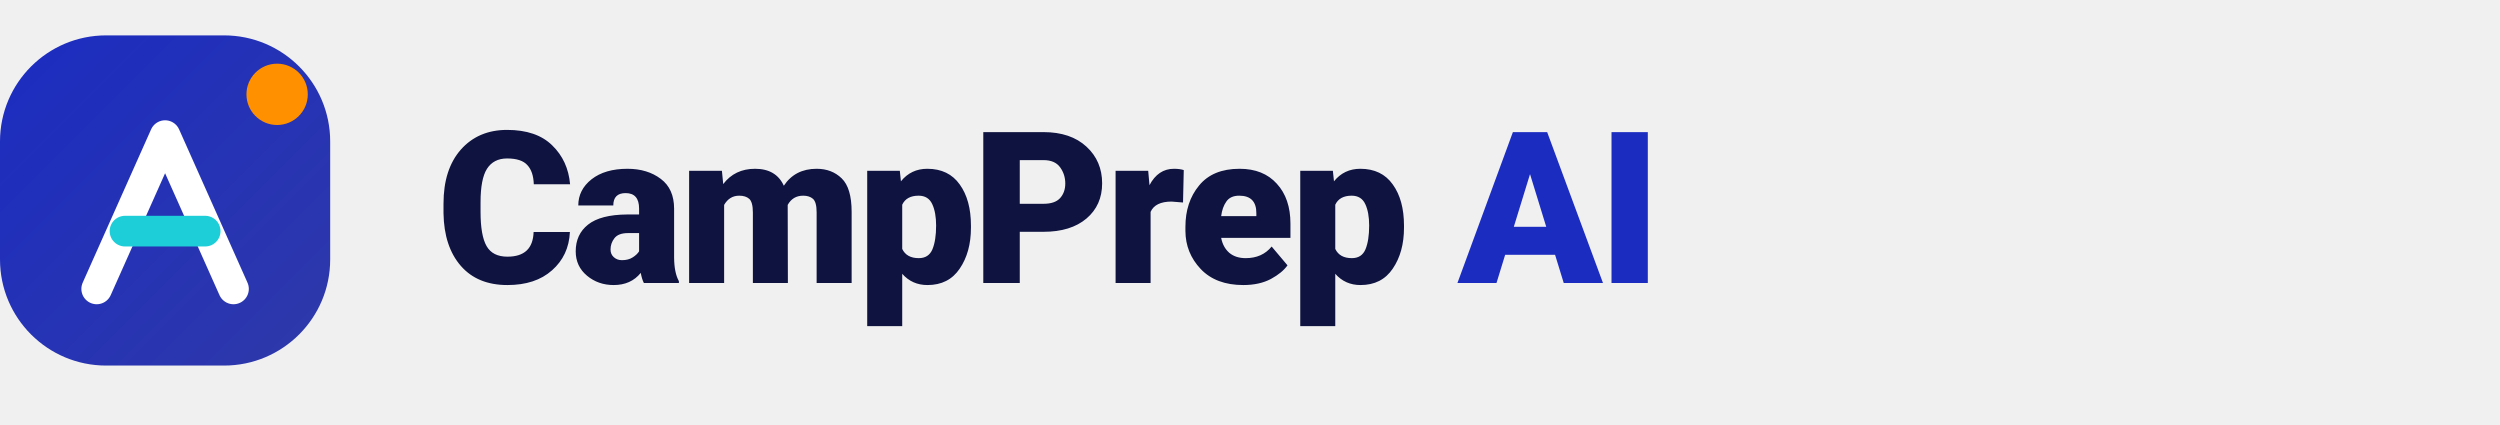
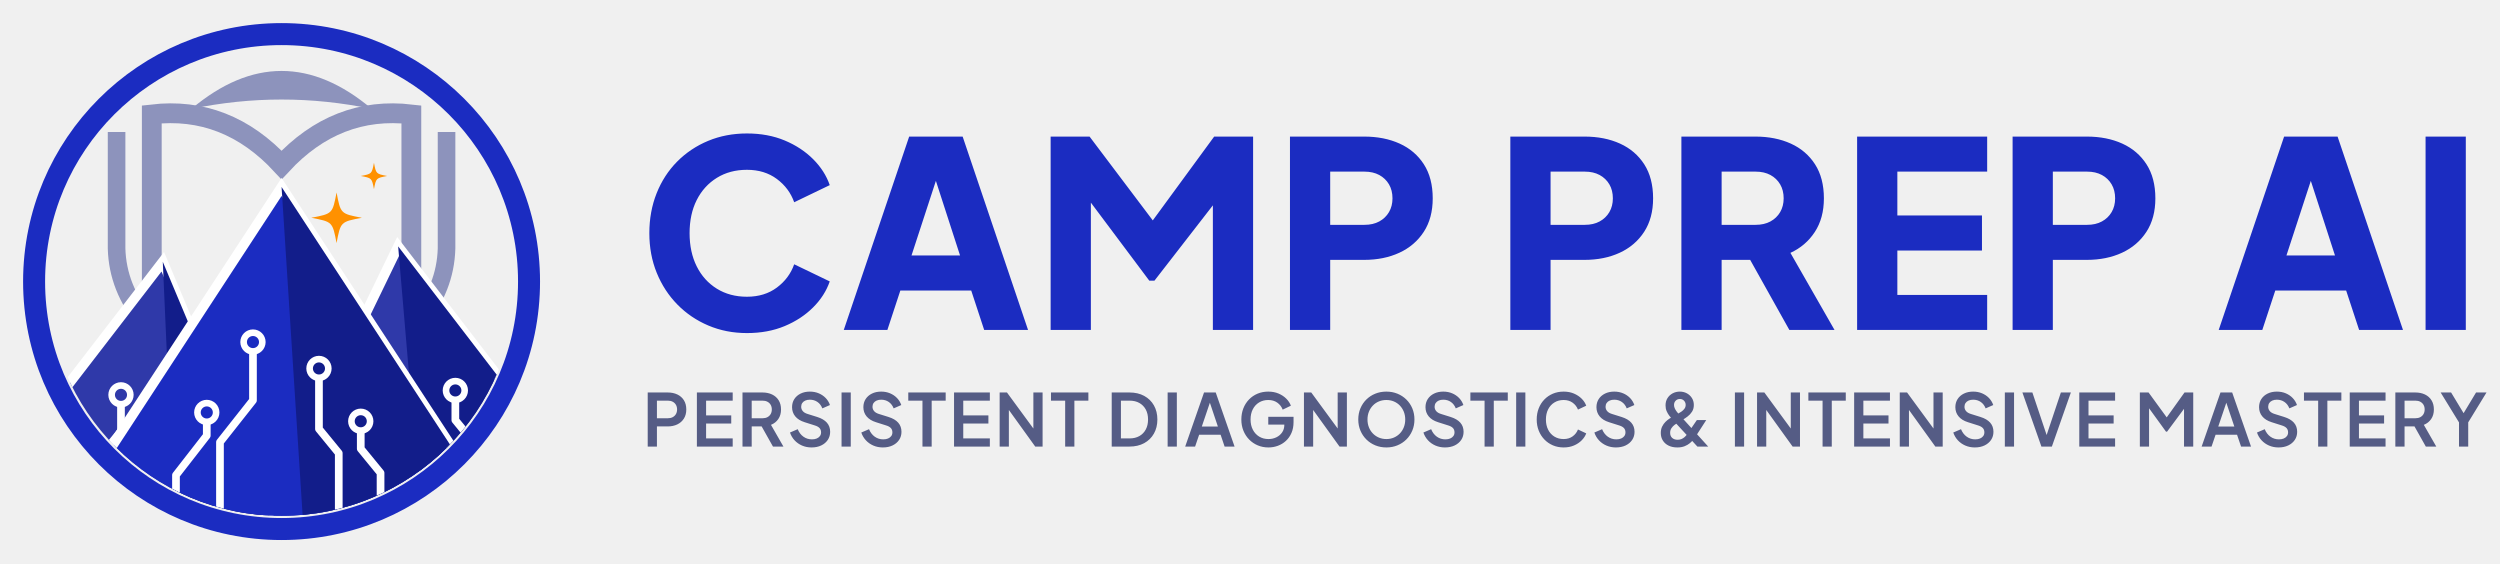
- <svg xmlns="http://www.w3.org/2000/svg" viewBox="0 0 212 36" width="212" height="36" role="img" aria-label="CampPrep AI">
+ <svg xmlns="http://www.w3.org/2000/svg" viewBox="0 0 2273 512" width="2273" height="512" role="img" aria-label="Camp Prep AI">
  <defs>
-     <linearGradient id="g" x1="0" y1="0" x2="1" y2="1">
-       <stop offset="0" stop-color="#1B2CC1" />
-       <stop offset="1" stop-color="#2F39A9" />
-     </linearGradient>
+     <clipPath id="hc">
+       <circle cx="256" cy="256" r="213" />
+     </clipPath>
  </defs>
-   <rect x="0" y="3" width="28" height="28" rx="9" fill="url(#g)" />
-   <path d="M8.2 24.5 14 11.5l5.8 13" fill="none" stroke="#FFFFFF" stroke-width="2.6" stroke-linecap="round" stroke-linejoin="round" />
-   <path d="M10.6 19.6h6.8" fill="none" stroke="#1DCED8" stroke-width="2.6" stroke-linecap="round" />
-   <circle cx="23.5" cy="8" r="2.6" fill="#FF9100" />
-   <text x="37" y="24" font-family="'Plus Jakarta Sans', ui-sans-serif, system-ui, 'Segoe UI', Roboto, sans-serif" font-size="18" font-weight="800" letter-spacing="-0.4" fill="#0E1340">CampPrep <tspan fill="#1B2CC1">AI</tspan>
-   </text>
+   <g fill="none" stroke="#8D93BC" stroke-linejoin="miter" stroke-miterlimit="10">
+     <path d="M106 120V226Q107 262 132 292" stroke-width="16" />
+     <path d="M406 120V226Q405 262 380 292" stroke-width="16" />
+     <path d="M138 270V104Q206 96 256 150Q306 96 374 104V270" stroke-width="18" />
+   </g>
+   <path d="M174 99Q256 30 338 99Q256 82 174 99Z" fill="#8D93BC" />
+   <path d="M306 175C309.68 194.32 309.68 194.32 329 198C309.68 201.68 309.68 201.68 306 221C302.32 201.68 302.32 201.68 283 198C302.32 194.32 302.32 194.32 306 175Z" fill="#FF9100" />
+   <path d="M340 148C341.92 158.08 341.92 158.08 352 160C341.92 161.92 341.92 161.92 340 172C338.08 161.92 338.08 161.92 328 160C338.08 158.08 338.08 158.08 340 148Z" fill="#FF9100" />
+   <g clip-path="url(#hc)" stroke="#FFFFFF" stroke-width="9" stroke-linejoin="miter">
+     <path d="M148 238L-140 612L300 600Z" fill="#2F39A9" />
+     <path d="M148 238L300 600L164 600Z" fill="#121D8A" stroke="none" />
+     <path d="M362 224L640 586L180 600Z" fill="#2F39A9" />
+     <path d="M362 224L640 586L394 600Z" fill="#121D8A" stroke="none" />
+     <path d="M256 170L-50 638L562 638Z" fill="#1B2CC1" />
+     <path d="M256 170L562 638L286 638Z" fill="#121D8A" stroke="none" />
+   </g>
+   <g clip-path="url(#hc)" fill="none" stroke="#FFFFFF" stroke-width="7" stroke-linecap="round" stroke-linejoin="round">
+     <path d="M200 520V402L230 364V320" />
+     <path d="M160 520V432L188 396V384" />
+     <path d="M84 500V424L110 392V368" />
+     <path d="M308 520V412L290 390V344" />
+     <path d="M346 520V430L328 408V392" />
+     <path d="M432 500V404L414 382V364" />
+   </g>
+   <circle cx="230" cy="311" r="8.5" fill="#1B2CC1" stroke="#FFFFFF" stroke-width="6" />
+   <circle cx="188" cy="375" r="8.5" fill="#1B2CC1" stroke="#FFFFFF" stroke-width="6" />
+   <circle cx="110" cy="359" r="8.5" fill="#2F39A9" stroke="#FFFFFF" stroke-width="6" />
+   <circle cx="290" cy="335" r="8.5" fill="#121D8A" stroke="#FFFFFF" stroke-width="6" />
+   <circle cx="328" cy="383" r="8.5" fill="#121D8A" stroke="#FFFFFF" stroke-width="6" />
+   <circle cx="414" cy="355" r="8.5" fill="#121D8A" stroke="#FFFFFF" stroke-width="6" />
+   <circle cx="256" cy="256" r="225" fill="none" stroke="#1B2CC1" stroke-width="20" />
+   <path d="M679.12 302.832Q660.24 302.832 644.074 295.988Q627.908 289.144 615.872 276.872Q603.836 264.6 597.11 248.08Q590.384 231.56 590.384 211.972Q590.384 192.384 596.992 175.746Q603.6 159.108 615.636 146.954Q627.672 134.8 643.838 128.074Q660.004 121.348 679.12 121.348Q698.236 121.348 713.458 127.72Q728.68 134.092 739.3 144.712Q749.92 155.332 754.404 168.312L722.072 183.888Q717.588 171.144 706.378 162.766Q695.168 154.388 679.12 154.388Q663.544 154.388 651.744 161.704Q639.944 169.02 633.454 181.882Q626.964 194.744 626.964 211.972Q626.964 229.2 633.454 242.18Q639.944 255.16 651.744 262.476Q663.544 269.792 679.12 269.792Q695.168 269.792 706.378 261.414Q717.588 253.036 722.072 240.292L754.404 255.868Q749.92 268.848 739.3 279.468Q728.68 290.088 713.458 296.46Q698.236 302.832 679.12 302.832ZM767.148 300.0 826.62 124.18H875.236L934.708 300.0H894.824L883.024 264.128H818.596L806.796 300.0ZM828.744 232.268H872.876L845.972 149.196H855.884ZM955.24 300.0V124.18H990.64L1056.484 211.5H1039.964L1103.92 124.18H1139.32V300.0H1102.74V164.536L1117.372 167.84L1049.64 255.16H1044.92L979.548 167.84L991.82 164.536V300.0ZM1172.832 300.0V124.18H1240.328Q1258.5 124.18 1272.542 130.552Q1286.584 136.924 1294.608 149.432Q1302.632 161.94 1302.632 180.348Q1302.632 198.284 1294.49 210.792Q1286.348 223.3 1272.306 229.79Q1258.264 236.28 1240.328 236.28H1209.412V300.0ZM1209.412 204.42H1240.564Q1248.352 204.42 1254.016 201.352Q1259.68 198.284 1262.866 192.856Q1266.052 187.428 1266.052 180.348Q1266.052 173.032 1262.866 167.604Q1259.68 162.176 1254.016 159.108Q1248.352 156.04 1240.564 156.04H1209.412ZM1373.196 300.0V124.18H1440.692Q1458.864 124.18 1472.906 130.552Q1486.948 136.924 1494.972 149.432Q1502.996 161.94 1502.996 180.348Q1502.996 198.284 1494.854 210.792Q1486.712 223.3 1472.67 229.79Q1458.628 236.28 1440.692 236.28H1409.776V300.0ZM1409.776 204.42H1440.928Q1448.716 204.42 1454.38 201.352Q1460.044 198.284 1463.23 192.856Q1466.416 187.428 1466.416 180.348Q1466.416 173.032 1463.23 167.604Q1460.044 162.176 1454.38 159.108Q1448.716 156.04 1440.928 156.04H1409.776ZM1528.72 300.0V124.18H1595.98Q1614.152 124.18 1628.194 130.552Q1642.236 136.924 1650.26 149.432Q1658.284 161.94 1658.284 180.348Q1658.284 198.284 1650.024 210.91Q1641.764 223.536 1627.84 229.908L1667.96 300.0H1626.896L1583.472 222.356L1607.072 236.28H1565.3V300.0ZM1565.3 204.42H1596.216Q1604.004 204.42 1609.668 201.352Q1615.332 198.284 1618.518 192.856Q1621.704 187.428 1621.704 180.348Q1621.704 173.032 1618.518 167.604Q1615.332 162.176 1609.668 159.108Q1604.004 156.04 1596.216 156.04H1565.3ZM1688.492 300.0V124.18H1806.728V156.04H1725.072V195.924H1802.008V227.784H1725.072V268.14H1806.728V300.0ZM1829.856 300.0V124.18H1897.352Q1915.524 124.18 1929.566 130.552Q1943.608 136.924 1951.632 149.432Q1959.656 161.94 1959.656 180.348Q1959.656 198.284 1951.514 210.792Q1943.372 223.3 1929.33 229.79Q1915.288 236.28 1897.352 236.28H1866.436V300.0ZM1866.436 204.42H1897.588Q1905.376 204.42 1911.04 201.352Q1916.704 198.284 1919.89 192.856Q1923.076 187.428 1923.076 180.348Q1923.076 173.032 1919.89 167.604Q1916.704 162.176 1911.04 159.108Q1905.376 156.04 1897.588 156.04H1866.436ZM2017.24 300.0 2076.712 124.18H2125.328L2184.8 300.0H2144.916L2133.116 264.128H2068.688L2056.888 300.0ZM2078.836 232.268H2122.968L2096.064 149.196H2105.976ZM2205.332 300.0V124.18H2241.912V300.0Z" fill="#1B2CC1" />
+   <path d="M588.903 406.03V356.838H607.044Q612.03 356.838 615.847 358.658Q619.664 360.478 621.823 363.94Q623.981 367.402 623.981 372.305Q623.981 377.125 621.802 380.575Q619.623 384.025 615.818 385.866Q612.013 387.707 607.044 387.707H597.28V406.03ZM597.28 380.278H607.185Q609.735 380.278 611.617 379.284Q613.499 378.289 614.551 376.486Q615.604 374.682 615.604 372.28Q615.604 369.837 614.551 368.046Q613.499 366.255 611.617 365.261Q609.735 364.266 607.185 364.266H597.28ZM633.605 406.03V356.838H666.166V364.266H641.982V377.654H664.845V385.082H641.982V398.601H666.166V406.03ZM675.072 406.03V356.838H693.172Q698.157 356.838 701.975 358.658Q705.792 360.478 707.95 363.94Q710.109 367.402 710.109 372.305Q710.109 377.398 707.637 380.992Q705.165 384.587 700.972 386.27L712.296 406.03H702.788L690.688 384.504L696.152 387.707H683.449V406.03ZM683.449 380.278H693.312Q695.863 380.278 697.745 379.284Q699.626 378.289 700.679 376.486Q701.731 374.682 701.731 372.28Q701.731 369.837 700.679 368.046Q699.626 366.255 697.745 365.261Q695.863 364.266 693.312 364.266H683.449ZM737.833 406.822Q733.186 406.822 729.212 405.101Q725.238 403.38 722.411 400.314Q719.584 397.248 718.255 393.245L725.279 390.224Q727.078 394.623 730.483 397.046Q733.888 399.468 738.246 399.468Q740.755 399.468 742.608 398.672Q744.461 397.875 745.492 396.46Q746.524 395.044 746.524 393.138Q746.524 390.703 745.121 389.196Q743.718 387.69 740.928 386.84L731.585 383.869Q725.956 382.102 723.046 378.557Q720.137 375.012 720.137 370.209Q720.137 366.024 722.196 362.834Q724.256 359.644 727.92 357.845Q731.585 356.045 736.306 356.045Q740.73 356.045 744.407 357.601Q748.084 359.157 750.713 361.881Q753.342 364.604 754.605 368.253L747.671 371.298Q746.211 367.518 743.227 365.459Q740.243 363.399 736.331 363.399Q733.987 363.399 732.192 364.183Q730.396 364.968 729.414 366.424Q728.432 367.881 728.432 369.812Q728.432 372.024 729.852 373.733Q731.271 375.442 734.16 376.341L742.983 379.106Q748.877 380.947 751.827 384.306Q754.778 387.665 754.778 392.593Q754.778 396.761 752.62 399.972Q750.461 403.182 746.656 405.002Q742.851 406.822 737.833 406.822ZM765.136 406.03V356.838H773.514V406.03ZM802.674 406.822Q798.027 406.822 794.053 405.101Q790.079 403.38 787.252 400.314Q784.425 397.248 783.096 393.245L790.12 390.224Q791.92 394.623 795.324 397.046Q798.729 399.468 803.087 399.468Q805.596 399.468 807.449 398.672Q809.302 397.875 810.334 396.46Q811.365 395.044 811.365 393.138Q811.365 390.703 809.962 389.196Q808.559 387.69 805.769 386.84L796.426 383.869Q790.797 382.102 787.888 378.557Q784.978 375.012 784.978 370.209Q784.978 366.024 787.038 362.834Q789.097 359.644 792.762 357.845Q796.426 356.045 801.147 356.045Q805.571 356.045 809.248 357.601Q812.925 359.157 815.554 361.881Q818.183 364.604 819.446 368.253L812.513 371.298Q811.052 367.518 808.068 365.459Q805.084 363.399 801.172 363.399Q798.828 363.399 797.033 364.183Q795.238 364.968 794.256 366.424Q793.273 367.881 793.273 369.812Q793.273 372.024 794.693 373.733Q796.113 375.442 799.001 376.341L807.825 379.106Q813.718 380.947 816.669 384.306Q819.619 387.665 819.619 392.593Q819.619 396.761 817.461 399.972Q815.303 403.182 811.498 405.002Q807.693 406.822 802.674 406.822ZM838.702 406.03V364.266H825.801V356.838H859.807V364.266H847.079V406.03ZM867.417 406.03V356.838H899.978V364.266H875.794V377.654H898.657V385.082H875.794V398.601H899.978V406.03ZM908.883 406.03V356.838H915.528L942.856 394.111L939.546 394.73V356.838H947.923V406.03H941.238L914.199 368.492L917.261 367.873V406.03ZM968.45 406.03V364.266H955.55V356.838H989.555V364.266H976.828V406.03ZM1010.767 406.03V356.838H1026.862Q1034.591 356.838 1040.301 359.945Q1046.011 363.053 1049.147 368.587Q1052.284 374.121 1052.284 381.42Q1052.284 388.656 1049.147 394.223Q1046.011 399.79 1040.301 402.91Q1034.591 406.03 1026.862 406.03ZM1019.145 398.601H1027.027Q1032.153 398.601 1035.908 396.48Q1039.664 394.359 1041.735 390.495Q1043.807 386.631 1043.807 381.383Q1043.807 376.135 1041.724 372.303Q1039.642 368.472 1035.893 366.369Q1032.145 364.266 1027.027 364.266H1019.145ZM1061.61 406.03V356.838H1069.988V406.03ZM1077.573 406.03 1094.708 356.838H1105.339L1122.473 406.03H1113.419L1109.771 395.25H1090.259L1086.586 406.03ZM1092.677 387.822H1107.303L1098.859 362.698H1101.187ZM1153.276 406.822Q1148.019 406.822 1143.537 404.92Q1139.055 403.017 1135.708 399.596Q1132.361 396.175 1130.496 391.553Q1128.631 386.931 1128.631 381.425Q1128.631 375.92 1130.455 371.278Q1132.279 366.635 1135.584 363.222Q1138.89 359.809 1143.351 357.927Q1147.812 356.045 1153.111 356.045Q1158.336 356.045 1162.496 357.828Q1166.656 359.611 1169.54 362.52Q1172.425 365.43 1173.655 368.863L1166.218 372.454Q1164.741 368.541 1161.344 366.111Q1157.948 363.68 1153.111 363.68Q1148.357 363.68 1144.709 365.925Q1141.061 368.17 1139.034 372.14Q1137.008 376.11 1137.008 381.425Q1137.008 386.716 1139.096 390.719Q1141.185 394.722 1144.853 396.955Q1148.522 399.187 1153.276 399.187Q1157.189 399.187 1160.473 397.59Q1163.758 395.993 1165.735 393.092Q1167.712 390.191 1167.712 386.262V382.688L1171.533 386.056H1153.111V378.958H1176.09V383.753Q1176.09 389.316 1174.208 393.624Q1172.326 397.933 1169.103 400.884Q1165.88 403.834 1161.778 405.328Q1157.675 406.822 1153.276 406.822ZM1185.548 406.03V356.838H1192.193L1219.521 394.111L1216.211 394.73V356.838H1224.588V406.03H1217.903L1190.864 368.492L1193.926 367.873V406.03ZM1260.476 406.822Q1255.078 406.822 1250.435 404.92Q1245.792 403.017 1242.322 399.575Q1238.851 396.134 1236.895 391.499Q1234.939 386.865 1234.939 381.401Q1234.939 375.937 1236.874 371.302Q1238.81 366.668 1242.28 363.247Q1245.751 359.825 1250.394 357.935Q1255.036 356.045 1260.476 356.045Q1265.915 356.045 1270.558 357.948Q1275.2 359.85 1278.671 363.271Q1282.142 366.693 1284.077 371.315Q1286.013 375.937 1286.013 381.401Q1286.013 386.865 1284.057 391.499Q1282.1 396.134 1278.63 399.575Q1275.159 403.017 1270.516 404.92Q1265.874 406.822 1260.476 406.822ZM1260.476 399.187Q1264.19 399.187 1267.31 397.85Q1270.43 396.513 1272.757 394.107Q1275.085 391.701 1276.36 388.458Q1277.635 385.214 1277.635 381.401Q1277.635 377.612 1276.36 374.389Q1275.085 371.166 1272.757 368.739Q1270.43 366.313 1267.31 364.996Q1264.19 363.68 1260.476 363.68Q1256.761 363.68 1253.642 364.996Q1250.522 366.313 1248.194 368.739Q1245.867 371.166 1244.591 374.389Q1243.316 377.612 1243.316 381.401Q1243.316 385.214 1244.591 388.458Q1245.867 391.701 1248.194 394.107Q1250.522 396.513 1253.654 397.85Q1256.786 399.187 1260.476 399.187ZM1313.745 406.822Q1309.098 406.822 1305.124 405.101Q1301.15 403.38 1298.323 400.314Q1295.496 397.248 1294.167 393.245L1301.191 390.224Q1302.991 394.623 1306.395 397.046Q1309.8 399.468 1314.158 399.468Q1316.667 399.468 1318.52 398.672Q1320.373 397.875 1321.405 396.46Q1322.436 395.044 1322.436 393.138Q1322.436 390.703 1321.033 389.196Q1319.63 387.69 1316.84 386.84L1307.497 383.869Q1301.868 382.102 1298.959 378.557Q1296.049 375.012 1296.049 370.209Q1296.049 366.024 1298.109 362.834Q1300.168 359.644 1303.833 357.845Q1307.497 356.045 1312.218 356.045Q1316.642 356.045 1320.319 357.601Q1323.996 359.157 1326.625 361.881Q1329.254 364.604 1330.517 368.253L1323.584 371.298Q1322.123 367.518 1319.139 365.459Q1316.155 363.399 1312.243 363.399Q1309.899 363.399 1308.104 364.183Q1306.309 364.968 1305.326 366.424Q1304.344 367.881 1304.344 369.812Q1304.344 372.024 1305.764 373.733Q1307.184 375.442 1310.072 376.341L1318.896 379.106Q1324.789 380.947 1327.739 384.306Q1330.69 387.665 1330.69 392.593Q1330.69 396.761 1328.532 399.972Q1326.373 403.182 1322.568 405.002Q1318.764 406.822 1313.745 406.822ZM1349.773 406.03V364.266H1336.872V356.838H1370.878V364.266H1358.15V406.03ZM1378.488 406.03V356.838H1386.865V406.03ZM1421.655 406.822Q1416.397 406.822 1411.936 404.92Q1407.475 403.017 1404.169 399.596Q1400.863 396.175 1399.019 391.553Q1397.174 386.931 1397.174 381.425Q1397.174 375.92 1398.998 371.278Q1400.822 366.635 1404.128 363.222Q1407.433 359.809 1411.894 357.927Q1416.356 356.045 1421.655 356.045Q1426.879 356.045 1431.039 357.828Q1435.199 359.611 1438.084 362.52Q1440.968 365.43 1442.198 368.863L1434.687 372.404Q1433.21 368.566 1429.826 366.123Q1426.442 363.68 1421.655 363.68Q1416.9 363.68 1413.252 365.925Q1409.604 368.17 1407.578 372.14Q1405.551 376.11 1405.551 381.425Q1405.551 386.716 1407.578 390.719Q1409.604 394.722 1413.252 396.955Q1416.9 399.187 1421.655 399.187Q1426.442 399.187 1429.826 396.757Q1433.21 394.326 1434.687 390.488L1442.198 394.029Q1440.968 397.438 1438.084 400.347Q1435.199 403.257 1431.039 405.039Q1426.879 406.822 1421.655 406.822ZM1469.179 406.822Q1464.533 406.822 1460.558 405.101Q1456.584 403.38 1453.757 400.314Q1450.93 397.248 1449.602 393.245L1456.626 390.224Q1458.425 394.623 1461.83 397.046Q1465.234 399.468 1469.592 399.468Q1472.101 399.468 1473.954 398.672Q1475.807 397.875 1476.839 396.46Q1477.871 395.044 1477.871 393.138Q1477.871 390.703 1476.468 389.196Q1475.064 387.69 1472.275 386.84L1462.931 383.869Q1457.302 382.102 1454.393 378.557Q1451.483 375.012 1451.483 370.209Q1451.483 366.024 1453.543 362.834Q1455.602 359.644 1459.267 357.845Q1462.931 356.045 1467.653 356.045Q1472.077 356.045 1475.754 357.601Q1479.431 359.157 1482.059 361.881Q1484.688 364.604 1485.951 368.253L1479.018 371.298Q1477.557 367.518 1474.573 365.459Q1471.59 363.399 1467.677 363.399Q1465.333 363.399 1463.538 364.183Q1461.743 364.968 1460.761 366.424Q1459.778 367.881 1459.778 369.812Q1459.778 372.024 1461.198 373.733Q1462.618 375.442 1465.507 376.341L1474.33 379.106Q1480.223 380.947 1483.174 384.306Q1486.124 387.665 1486.124 392.593Q1486.124 396.761 1483.966 399.972Q1481.808 403.182 1478.003 405.002Q1474.198 406.822 1469.179 406.822ZM1525.008 406.822Q1520.551 406.822 1517.179 405.2Q1513.807 403.578 1511.901 400.599Q1509.994 397.619 1509.994 393.674Q1509.994 390.339 1511.203 387.855Q1512.413 385.371 1514.183 383.617Q1515.953 381.863 1517.728 380.712Q1519.502 379.56 1520.675 378.892L1524.851 376.614Q1526.906 375.491 1528.66 374.298Q1530.414 373.106 1531.512 371.595Q1532.609 370.085 1532.609 368.145Q1532.609 365.867 1531.111 364.307Q1529.613 362.747 1527.335 362.747Q1525.074 362.747 1523.547 364.287Q1522.02 365.826 1522.02 368.211Q1522.02 369.895 1522.808 371.513Q1523.596 373.13 1524.702 374.521Q1525.808 375.912 1526.848 377.059L1553.095 406.03H1543.265L1520.955 381.813Q1519.412 380.121 1517.876 378.169Q1516.341 376.217 1515.322 373.849Q1514.303 371.48 1514.303 368.574Q1514.303 364.769 1516.094 361.955Q1517.885 359.14 1520.827 357.593Q1523.77 356.045 1527.253 356.045Q1530.835 356.045 1533.724 357.622Q1536.612 359.198 1538.321 361.938Q1540.029 364.679 1540.029 368.186Q1540.029 371.769 1538.37 374.336Q1536.711 376.902 1534.359 378.669Q1532.007 380.435 1529.943 381.648L1525.693 384.149Q1524.199 385.024 1522.507 386.308Q1520.815 387.591 1519.655 389.341Q1518.496 391.091 1518.496 393.542Q1518.496 396.489 1520.353 398.16Q1522.21 399.831 1525.305 399.831Q1527.269 399.831 1528.788 399.183Q1530.307 398.535 1531.47 397.537Q1532.634 396.538 1533.513 395.354Q1534.392 394.169 1535.119 393.121L1542.794 381.912H1551.321L1542.431 395.713Q1541.416 397.322 1539.959 399.254Q1538.503 401.185 1536.456 402.898Q1534.409 404.61 1531.607 405.716Q1528.804 406.822 1525.008 406.822ZM1577.369 406.03V356.838H1585.747V406.03ZM1597.508 406.03V356.838H1604.153L1631.481 394.111L1628.171 394.73V356.838H1636.549V406.03H1629.863L1602.824 368.492L1605.886 367.873V406.03ZM1657.076 406.03V364.266H1644.175V356.838H1678.18V364.266H1665.453V406.03ZM1685.79 406.03V356.838H1718.351V364.266H1694.168V377.654H1717.031V385.082H1694.168V398.601H1718.351V406.03ZM1727.257 406.03V356.838H1733.901L1761.229 394.111L1757.92 394.73V356.838H1766.297V406.03H1759.612L1732.573 368.492L1735.635 367.873V406.03ZM1795.499 406.822Q1790.852 406.822 1786.878 405.101Q1782.904 403.38 1780.077 400.314Q1777.25 397.248 1775.921 393.245L1782.945 390.224Q1784.744 394.623 1788.149 397.046Q1791.554 399.468 1795.912 399.468Q1798.421 399.468 1800.274 398.672Q1802.127 397.875 1803.158 396.46Q1804.19 395.044 1804.19 393.138Q1804.19 390.703 1802.787 389.196Q1801.384 387.69 1798.594 386.84L1789.251 383.869Q1783.622 382.102 1780.712 378.557Q1777.803 375.012 1777.803 370.209Q1777.803 366.024 1779.862 362.834Q1781.922 359.644 1785.586 357.845Q1789.251 356.045 1793.972 356.045Q1798.396 356.045 1802.073 357.601Q1805.75 359.157 1808.379 361.881Q1811.008 364.604 1812.271 368.253L1805.337 371.298Q1803.876 367.518 1800.893 365.459Q1797.909 363.399 1793.997 363.399Q1791.653 363.399 1789.858 364.183Q1788.062 364.968 1787.08 366.424Q1786.098 367.881 1786.098 369.812Q1786.098 372.024 1787.518 373.733Q1788.937 375.442 1791.826 376.341L1800.649 379.106Q1806.542 380.947 1809.493 384.306Q1812.444 387.665 1812.444 392.593Q1812.444 396.761 1810.285 399.972Q1808.127 403.182 1804.322 405.002Q1800.517 406.822 1795.499 406.822ZM1822.802 406.03V356.838H1831.18V406.03ZM1856.048 406.03 1838.765 356.838H1847.836L1861.702 398.205H1859.903L1873.744 356.838H1882.84L1865.557 406.03ZM1890.483 406.03V356.838H1923.044V364.266H1898.86V377.654H1921.723V385.082H1898.86V398.601H1923.044V406.03ZM1945.552 406.03V356.838H1953.475L1971.922 382.16H1968.068L1986.16 356.838H1994.084V406.03H1985.706V366.569L1988.909 367.394L1970.28 392.494H1969.355L1951.164 367.394L1953.929 366.569V406.03ZM2001.727 406.03 2018.861 356.838H2029.492L2046.627 406.03H2037.573L2033.924 395.25H2014.413L2010.74 406.03ZM2016.831 387.822H2031.457L2023.013 362.698H2025.341ZM2071.636 406.822Q2066.989 406.822 2063.015 405.101Q2059.041 403.38 2056.214 400.314Q2053.387 397.248 2052.058 393.245L2059.082 390.224Q2060.881 394.623 2064.286 397.046Q2067.69 399.468 2072.048 399.468Q2074.558 399.468 2076.41 398.672Q2078.263 397.875 2079.295 396.46Q2080.327 395.044 2080.327 393.138Q2080.327 390.703 2078.924 389.196Q2077.521 387.69 2074.731 386.84L2065.388 383.869Q2059.759 382.102 2056.849 378.557Q2053.94 375.012 2053.94 370.209Q2053.94 366.024 2055.999 362.834Q2058.058 359.644 2061.723 357.845Q2065.388 356.045 2070.109 356.045Q2074.533 356.045 2078.21 357.601Q2081.887 359.157 2084.516 361.881Q2087.144 364.604 2088.407 368.253L2081.474 371.298Q2080.013 367.518 2077.03 365.459Q2074.046 363.399 2070.134 363.399Q2067.789 363.399 2065.994 364.183Q2064.199 364.968 2063.217 366.424Q2062.235 367.881 2062.235 369.812Q2062.235 372.024 2063.654 373.733Q2065.074 375.442 2067.963 376.341L2076.786 379.106Q2082.679 380.947 2085.63 384.306Q2088.581 387.665 2088.581 392.593Q2088.581 396.761 2086.422 399.972Q2084.264 403.182 2080.459 405.002Q2076.654 406.822 2071.636 406.822ZM2107.663 406.03V364.266H2094.763V356.838H2128.768V364.266H2116.041V406.03ZM2136.378 406.03V356.838H2168.939V364.266H2144.756V377.654H2167.618V385.082H2144.756V398.601H2168.939V406.03ZM2177.845 406.03V356.838H2195.945Q2200.93 356.838 2204.748 358.658Q2208.565 360.478 2210.723 363.94Q2212.882 367.402 2212.882 372.305Q2212.882 377.398 2210.41 380.992Q2207.938 384.587 2203.745 386.27L2215.069 406.03H2205.561L2193.461 384.504L2198.925 387.707H2186.222V406.03ZM2186.222 380.278H2196.085Q2198.636 380.278 2200.518 379.284Q2202.4 378.289 2203.452 376.486Q2204.504 374.682 2204.504 372.28Q2204.504 369.837 2203.452 368.046Q2202.4 366.255 2200.518 365.261Q2198.636 364.266 2196.085 364.266H2186.222ZM2235.728 406.03V384.05L2219.031 356.838H2228.539L2241.613 378.471H2238.221L2251.229 356.838H2260.737L2244.106 384.009V406.03Z" fill="#555C85" />
</svg>
